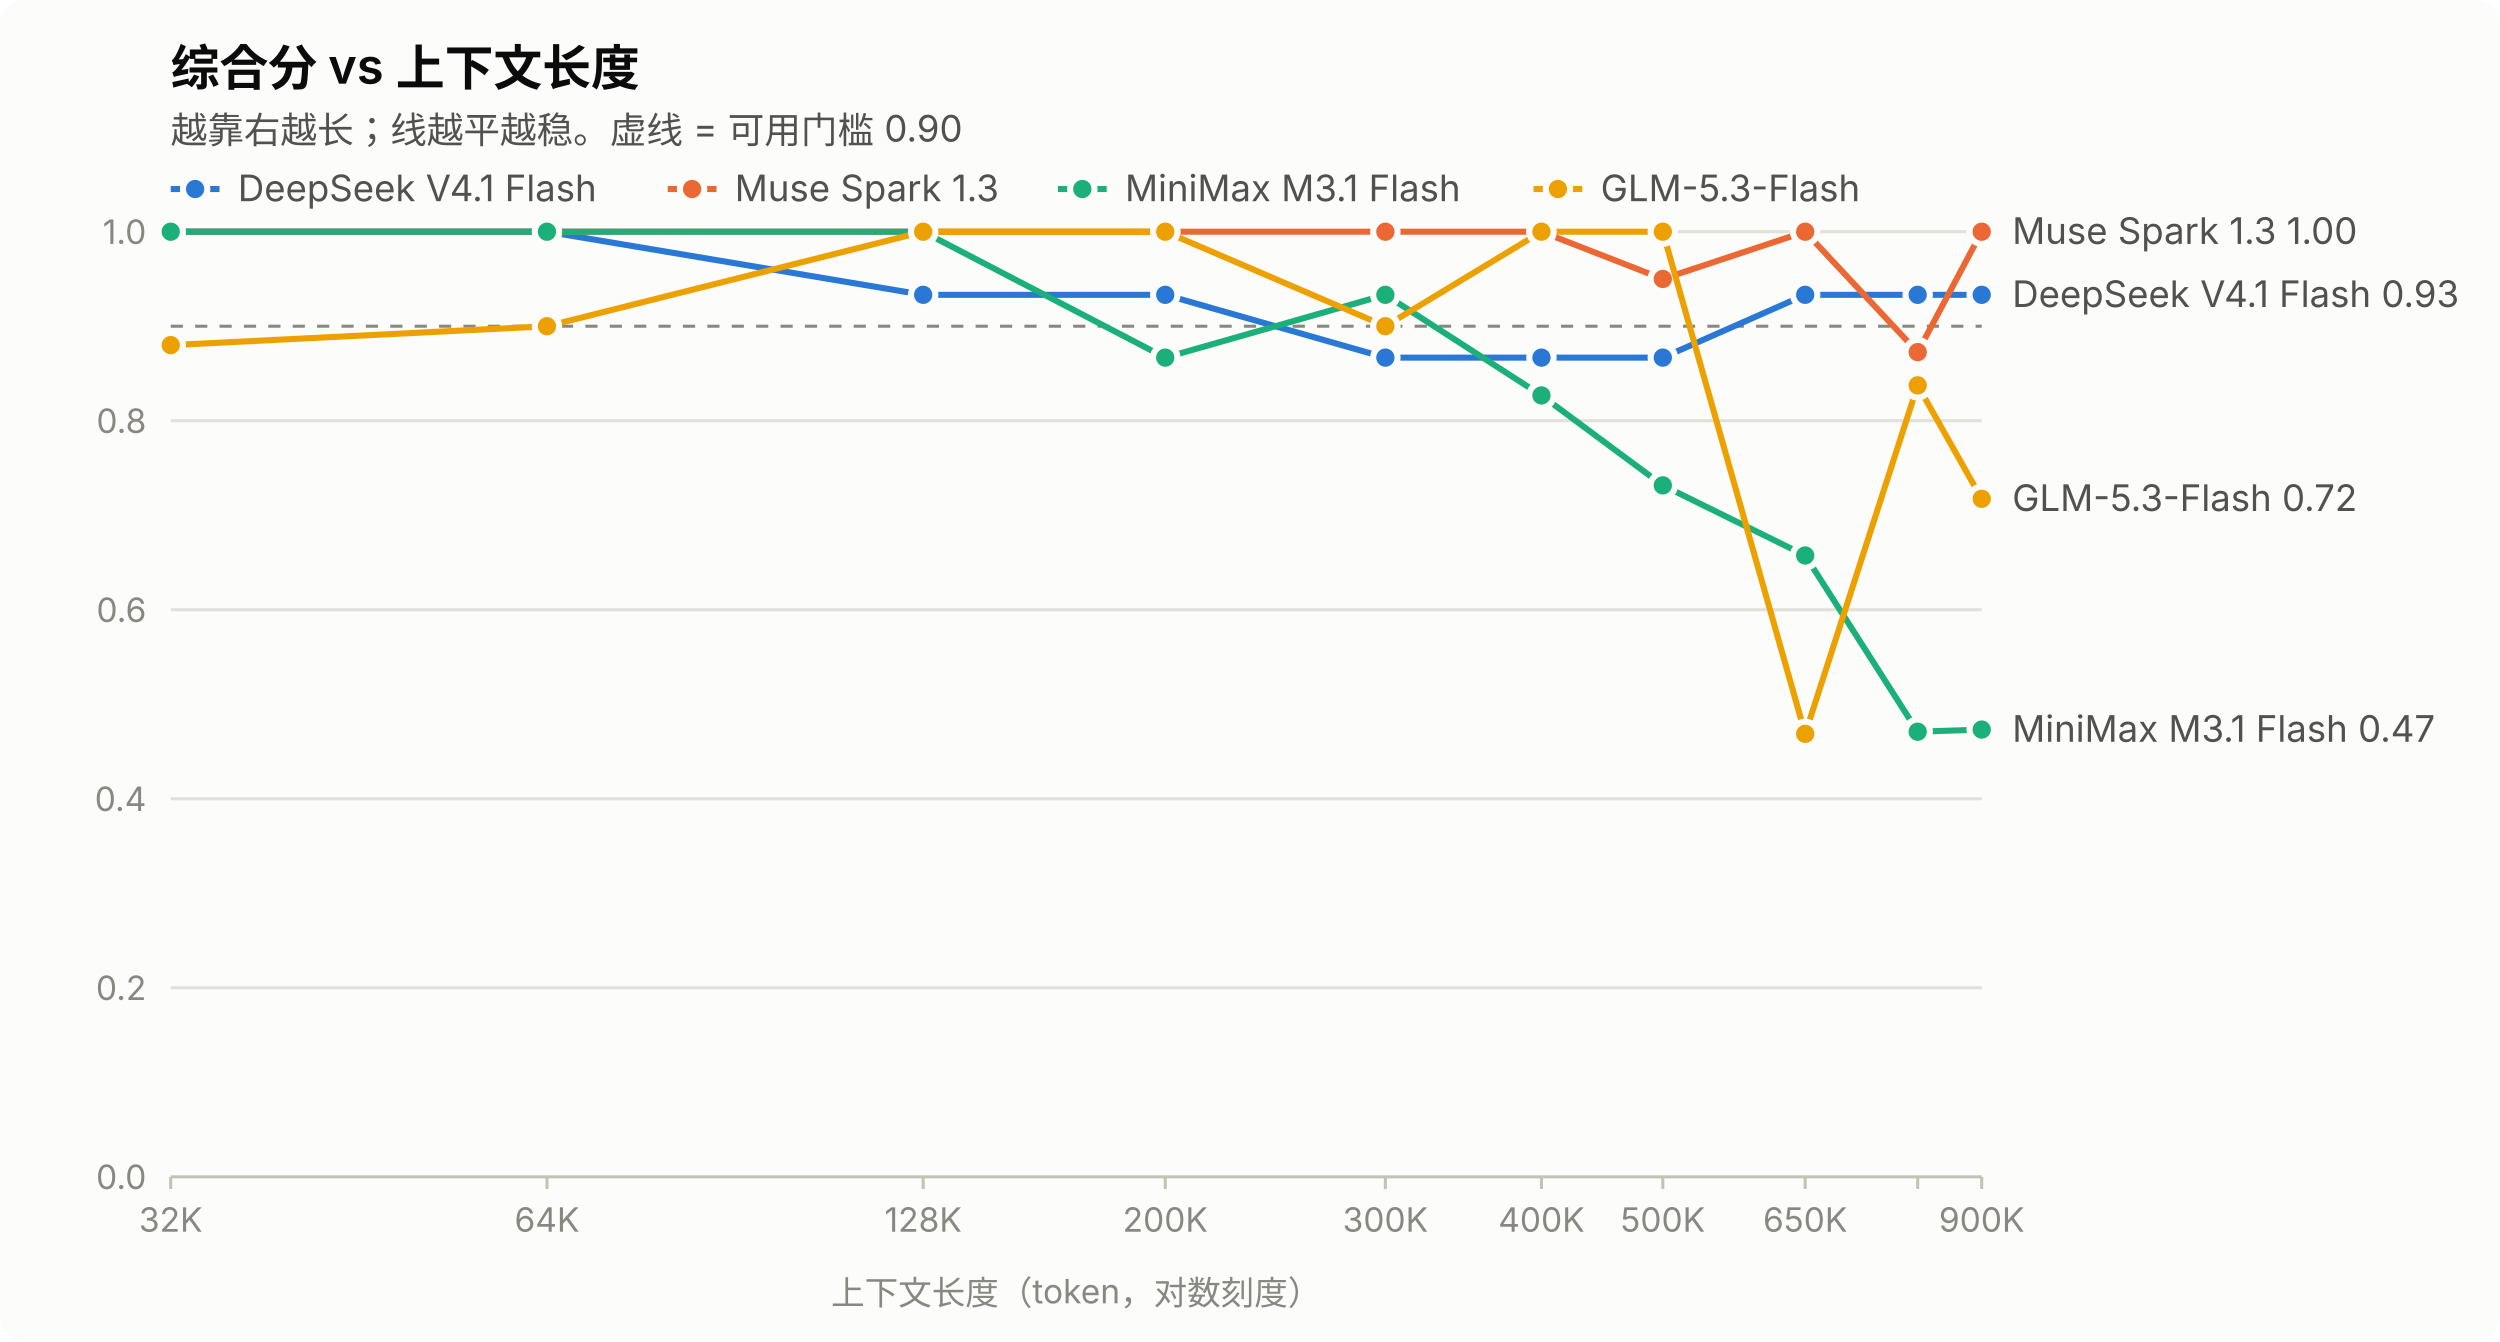
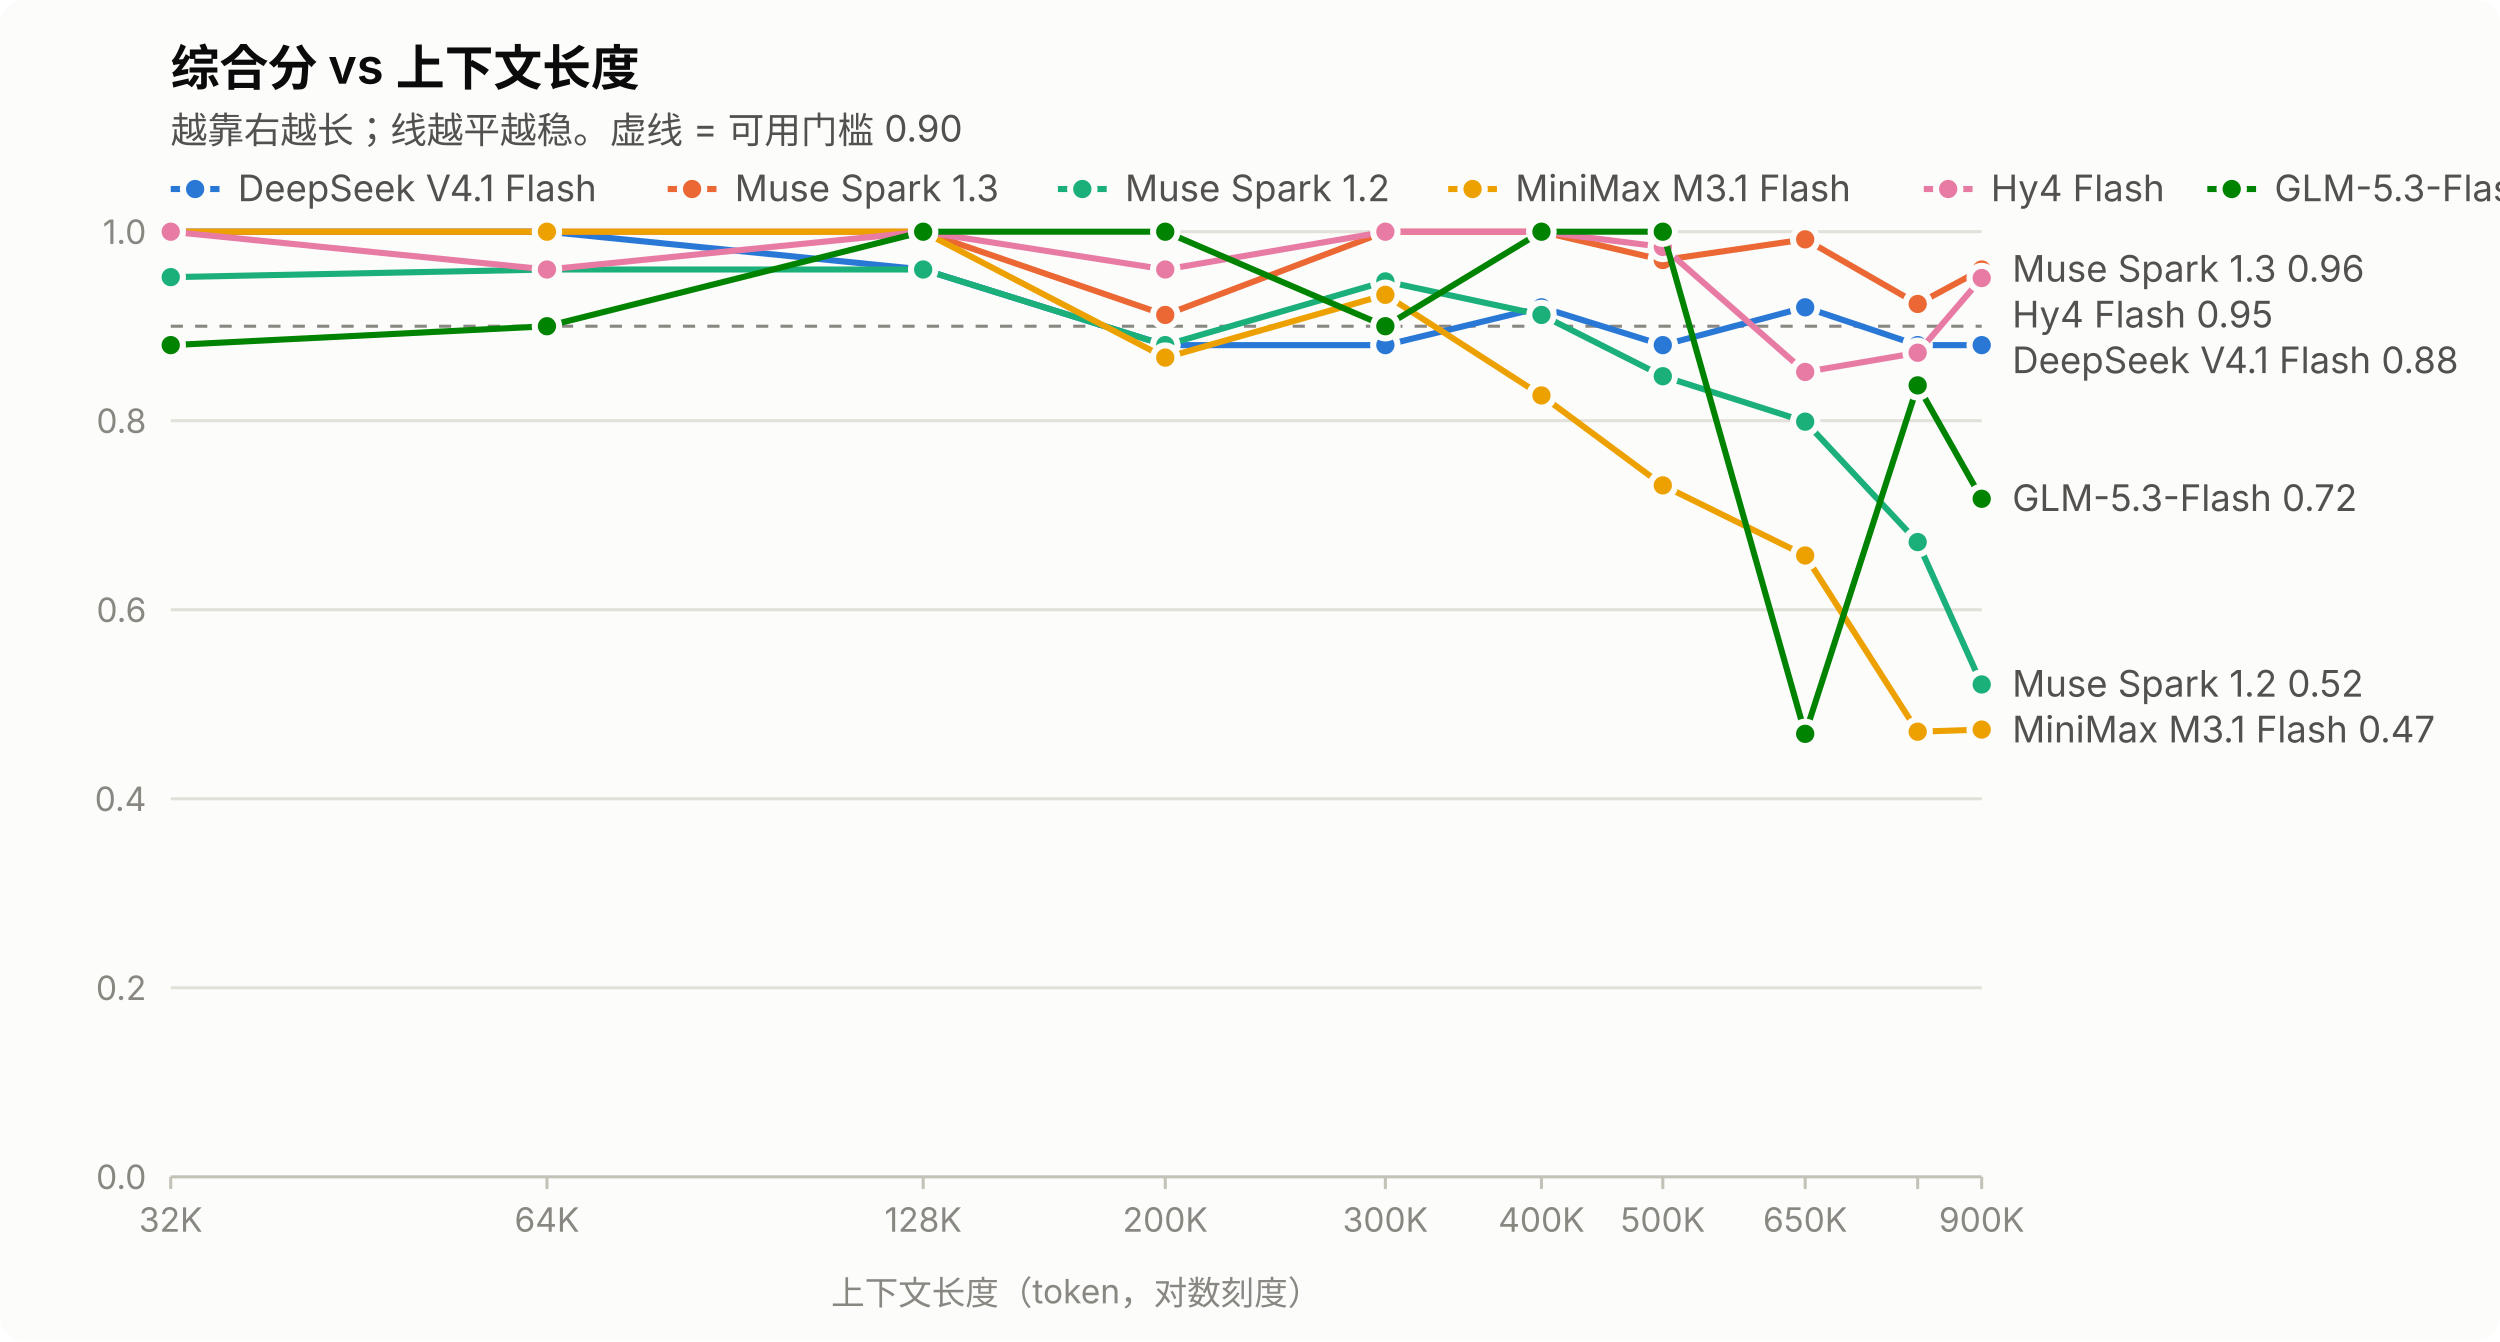
<svg xmlns="http://www.w3.org/2000/svg" viewBox="0 0 820 440" width="820" height="440" font-family="system-ui,-apple-system,'Segoe UI','PingFang SC','Microsoft YaHei',sans-serif">
  <style>.bg{fill:#fcfcfb}.grid{stroke:#e1e0d9;stroke-width:1}.axis{stroke:#c3c2b7;stroke-width:1}.t1{fill:#0b0b0b}.t2{fill:#52514e}.t3{fill:#898781}.thr{stroke:#898781;stroke-width:1;stroke-dasharray:4 4}.ring{stroke:#fcfcfb}.s0{stroke:#2a78d6}.f0{fill:#2a78d6}.s1{stroke:#eb6834}.f1{fill:#eb6834}.s2{stroke:#1baf7a}.f2{fill:#1baf7a}.s3{stroke:#eda100}.f3{fill:#eda100}.s4{stroke:#e87ba4}.f4{fill:#e87ba4}.s5{stroke:#008300}.f5{fill:#008300}.s6{stroke:#6250d6}.f6{fill:#6250d6}.s7{stroke:#e34948}.f7{fill:#e34948}@media (prefers-color-scheme:dark){.bg{fill:#1a1a19}.grid{stroke:#2c2c2a}.axis{stroke:#383835}.t1{fill:#f0efec}.t2{fill:#c3c2b7}.ring{stroke:#1a1a19}.s0{stroke:#3987e5}.f0{fill:#3987e5}.s1{stroke:#d95926}.f1{fill:#d95926}.s2{stroke:#199e70}.f2{fill:#199e70}.s3{stroke:#c98500}.f3{fill:#c98500}.s4{stroke:#d55181}.f4{fill:#d55181}.s5{stroke:#008300}.f5{fill:#008300}.s6{stroke:#9085e9}.f6{fill:#9085e9}.s7{stroke:#e66767}.f7{fill:#e66767}}</style>
  <rect class="bg" width="820" height="440" rx="8" />
  <text class="t1" x="56" y="28" font-size="16" font-weight="600">综合分 vs 上下文长度</text>
  <text class="t2" x="56" y="47" font-size="12">越靠右越长；线越平越稳。虚线 = 可用门槛 0.90</text>
  <line class="s0" x1="56" y1="62" x2="72" y2="62" stroke-width="2" />
  <circle class="f0 ring" cx="64" cy="62" r="4" stroke-width="2" />
  <text class="t2" x="78" y="66" font-size="12">DeepSeek V4.1 Flash</text>
  <line class="s1" x1="219" y1="62" x2="235" y2="62" stroke-width="2" />
  <circle class="f1 ring" cx="227" cy="62" r="4" stroke-width="2" />
  <text class="t2" x="241" y="66" font-size="12">Muse Spark 1.3</text>
  <line class="s2" x1="347" y1="62" x2="363" y2="62" stroke-width="2" />
  <circle class="f2 ring" cx="355" cy="62" r="4" stroke-width="2" />
-   <text class="t2" x="369" y="66" font-size="12">MiniMax M3.1 Flash</text>
-   <line class="s3" x1="503" y1="62" x2="519" y2="62" stroke-width="2" />
-   <circle class="f3 ring" cx="511" cy="62" r="4" stroke-width="2" />
-   <text class="t2" x="525" y="66" font-size="12">GLM-5.3-Flash</text>
+   <text class="t2" x="369" y="66" font-size="12">Muse Spark 1.2</text>
+   <line class="s3" x1="475" y1="62" x2="491" y2="62" stroke-width="2" />
+   <circle class="f3 ring" cx="483" cy="62" r="4" stroke-width="2" />
+   <text class="t2" x="497" y="66" font-size="12">MiniMax M3.1 Flash</text>
+   <line class="s4" x1="631" y1="62" x2="647" y2="62" stroke-width="2" />
+   <circle class="f4 ring" cx="639" cy="62" r="4" stroke-width="2" />
+   <text class="t2" x="653" y="66" font-size="12">Hy4 Flash</text>
+   <line class="s5" x1="724" y1="62" x2="740" y2="62" stroke-width="2" />
+   <circle class="f5 ring" cx="732" cy="62" r="4" stroke-width="2" />
+   <text class="t2" x="746" y="66" font-size="12">GLM-5.3-Flash</text>
  <line class="axis" x1="56" y1="386.0" x2="650" y2="386.0" />
  <text class="t3" x="48" y="390.0" font-size="11" text-anchor="end">0.0</text>
  <line class="grid" x1="56" y1="324.0" x2="650" y2="324.0" />
  <text class="t3" x="48" y="328.0" font-size="11" text-anchor="end">0.2</text>
  <line class="grid" x1="56" y1="262.0" x2="650" y2="262.0" />
  <text class="t3" x="48" y="266.0" font-size="11" text-anchor="end">0.4</text>
  <line class="grid" x1="56" y1="200.0" x2="650" y2="200.0" />
  <text class="t3" x="48" y="204.0" font-size="11" text-anchor="end">0.6</text>
  <line class="grid" x1="56" y1="138.0" x2="650" y2="138.0" />
  <text class="t3" x="48" y="142.0" font-size="11" text-anchor="end">0.8</text>
  <line class="grid" x1="56" y1="76.0" x2="650" y2="76.0" />
  <text class="t3" x="48" y="80.0" font-size="11" text-anchor="end">1.0</text>
  <line class="thr" x1="56" y1="107.0" x2="650" y2="107.0" />
  <line class="axis" x1="56.0" y1="386" x2="56.0" y2="390" />
  <text class="t3" x="56.0" y="404" font-size="11" text-anchor="middle">32K</text>
  <line class="axis" x1="179.4" y1="386" x2="179.4" y2="390" />
  <text class="t3" x="179.4" y="404" font-size="11" text-anchor="middle">64K</text>
  <line class="axis" x1="302.8" y1="386" x2="302.8" y2="390" />
  <text class="t3" x="302.8" y="404" font-size="11" text-anchor="middle">128K</text>
  <line class="axis" x1="382.2" y1="386" x2="382.2" y2="390" />
  <text class="t3" x="382.2" y="404" font-size="11" text-anchor="middle">200K</text>
  <line class="axis" x1="454.4" y1="386" x2="454.4" y2="390" />
  <text class="t3" x="454.4" y="404" font-size="11" text-anchor="middle">300K</text>
  <line class="axis" x1="505.6" y1="386" x2="505.6" y2="390" />
  <text class="t3" x="505.6" y="404" font-size="11" text-anchor="middle">400K</text>
  <line class="axis" x1="545.4" y1="386" x2="545.4" y2="390" />
  <text class="t3" x="545.4" y="404" font-size="11" text-anchor="middle">500K</text>
  <line class="axis" x1="592.1" y1="386" x2="592.1" y2="390" />
  <text class="t3" x="592.1" y="404" font-size="11" text-anchor="middle">650K</text>
  <line class="axis" x1="629.0" y1="386" x2="629.0" y2="390" />
  <line class="axis" x1="650.0" y1="386" x2="650.0" y2="390" />
  <text class="t3" x="650.0" y="404" font-size="11" text-anchor="middle">900K</text>
  <text class="t3" x="353.0" y="428" font-size="11" text-anchor="middle">上下文长度（token，对数刻度）</text>
-   <polyline class="s0" fill="none" stroke-width="2" stroke-linejoin="round" points="56.0,76.0 179.4,76.0 302.8,96.7 382.2,96.7 454.4,117.3 505.6,117.3 545.4,117.3 592.1,96.7 629.0,96.7 650.0,96.7" />
+   <polyline class="s0" fill="none" stroke-width="2" stroke-linejoin="round" points="56.0,76.0 179.4,76.0 302.8,88.4 382.2,113.2 454.4,113.2 505.6,100.8 545.4,113.2 592.1,100.8 629.0,113.2 650.0,113.2" />
  <circle class="f0 ring" cx="56.0" cy="76.0" r="4" stroke-width="2" />
  <circle class="f0 ring" cx="179.4" cy="76.0" r="4" stroke-width="2" />
-   <circle class="f0 ring" cx="302.8" cy="96.7" r="4" stroke-width="2" />
-   <circle class="f0 ring" cx="382.2" cy="96.7" r="4" stroke-width="2" />
-   <circle class="f0 ring" cx="454.4" cy="117.3" r="4" stroke-width="2" />
-   <circle class="f0 ring" cx="505.6" cy="117.3" r="4" stroke-width="2" />
-   <circle class="f0 ring" cx="545.4" cy="117.3" r="4" stroke-width="2" />
-   <circle class="f0 ring" cx="592.1" cy="96.7" r="4" stroke-width="2" />
-   <circle class="f0 ring" cx="629.0" cy="96.7" r="4" stroke-width="2" />
-   <circle class="f0 ring" cx="650.0" cy="96.7" r="4" stroke-width="2" />
-   <polyline class="s1" fill="none" stroke-width="2" stroke-linejoin="round" points="56.0,76.0 179.4,76.0 302.8,76.0 382.2,76.0 454.4,76.0 505.6,76.0 545.4,91.5 592.1,76.0 629.0,115.5 650.0,76.0" />
+   <circle class="f0 ring" cx="302.8" cy="88.4" r="4" stroke-width="2" />
+   <circle class="f0 ring" cx="382.2" cy="113.2" r="4" stroke-width="2" />
+   <circle class="f0 ring" cx="454.4" cy="113.2" r="4" stroke-width="2" />
+   <circle class="f0 ring" cx="505.6" cy="100.8" r="4" stroke-width="2" />
+   <circle class="f0 ring" cx="545.4" cy="113.2" r="4" stroke-width="2" />
+   <circle class="f0 ring" cx="592.1" cy="100.8" r="4" stroke-width="2" />
+   <circle class="f0 ring" cx="629.0" cy="113.2" r="4" stroke-width="2" />
+   <circle class="f0 ring" cx="650.0" cy="113.2" r="4" stroke-width="2" />
+   <polyline class="s1" fill="none" stroke-width="2" stroke-linejoin="round" points="56.0,76.0 179.4,76.0 302.8,76.0 382.2,103.3 454.4,76.0 505.6,76.0 545.4,85.3 592.1,78.5 629.0,99.7 650.0,88.4" />
  <circle class="f1 ring" cx="56.0" cy="76.0" r="4" stroke-width="2" />
  <circle class="f1 ring" cx="179.4" cy="76.0" r="4" stroke-width="2" />
  <circle class="f1 ring" cx="302.8" cy="76.0" r="4" stroke-width="2" />
-   <circle class="f1 ring" cx="382.2" cy="76.0" r="4" stroke-width="2" />
+   <circle class="f1 ring" cx="382.2" cy="103.3" r="4" stroke-width="2" />
  <circle class="f1 ring" cx="454.4" cy="76.0" r="4" stroke-width="2" />
  <circle class="f1 ring" cx="505.6" cy="76.0" r="4" stroke-width="2" />
-   <circle class="f1 ring" cx="545.4" cy="91.5" r="4" stroke-width="2" />
-   <circle class="f1 ring" cx="592.1" cy="76.0" r="4" stroke-width="2" />
-   <circle class="f1 ring" cx="629.0" cy="115.5" r="4" stroke-width="2" />
-   <circle class="f1 ring" cx="650.0" cy="76.0" r="4" stroke-width="2" />
-   <polyline class="s2" fill="none" stroke-width="2" stroke-linejoin="round" points="56.0,76.0 179.4,76.0 302.8,76.0 382.2,117.3 454.4,96.7 505.6,129.7 545.4,159.2 592.1,182.2 629.0,240.0 650.0,239.3" />
-   <circle class="f2 ring" cx="56.0" cy="76.0" r="4" stroke-width="2" />
-   <circle class="f2 ring" cx="179.4" cy="76.0" r="4" stroke-width="2" />
-   <circle class="f2 ring" cx="302.8" cy="76.0" r="4" stroke-width="2" />
-   <circle class="f2 ring" cx="382.2" cy="117.3" r="4" stroke-width="2" />
-   <circle class="f2 ring" cx="454.4" cy="96.7" r="4" stroke-width="2" />
-   <circle class="f2 ring" cx="505.6" cy="129.7" r="4" stroke-width="2" />
-   <circle class="f2 ring" cx="545.4" cy="159.2" r="4" stroke-width="2" />
-   <circle class="f2 ring" cx="592.1" cy="182.2" r="4" stroke-width="2" />
-   <circle class="f2 ring" cx="629.0" cy="240.0" r="4" stroke-width="2" />
-   <circle class="f2 ring" cx="650.0" cy="239.3" r="4" stroke-width="2" />
-   <polyline class="s3" fill="none" stroke-width="2" stroke-linejoin="round" points="56.0,113.2 179.4,107.0 302.8,76.0 382.2,76.0 454.4,107.0 505.6,76.0 545.4,76.0 592.1,240.7 629.0,126.4 650.0,163.6" />
-   <circle class="f3 ring" cx="56.0" cy="113.2" r="4" stroke-width="2" />
-   <circle class="f3 ring" cx="179.4" cy="107.0" r="4" stroke-width="2" />
+   <circle class="f1 ring" cx="545.4" cy="85.3" r="4" stroke-width="2" />
+   <circle class="f1 ring" cx="592.1" cy="78.5" r="4" stroke-width="2" />
+   <circle class="f1 ring" cx="629.0" cy="99.7" r="4" stroke-width="2" />
+   <circle class="f1 ring" cx="650.0" cy="88.4" r="4" stroke-width="2" />
+   <polyline class="s2" fill="none" stroke-width="2" stroke-linejoin="round" points="56.0,90.9 179.4,88.4 302.8,88.4 382.2,113.2 454.4,92.3 505.6,103.3 545.4,123.4 592.1,138.3 629.0,177.8 650.0,224.5" />
+   <circle class="f2 ring" cx="56.0" cy="90.9" r="4" stroke-width="2" />
+   <circle class="f2 ring" cx="179.4" cy="88.4" r="4" stroke-width="2" />
+   <circle class="f2 ring" cx="302.8" cy="88.4" r="4" stroke-width="2" />
+   <circle class="f2 ring" cx="382.2" cy="113.2" r="4" stroke-width="2" />
+   <circle class="f2 ring" cx="454.4" cy="92.3" r="4" stroke-width="2" />
+   <circle class="f2 ring" cx="505.6" cy="103.3" r="4" stroke-width="2" />
+   <circle class="f2 ring" cx="545.4" cy="123.4" r="4" stroke-width="2" />
+   <circle class="f2 ring" cx="592.1" cy="138.3" r="4" stroke-width="2" />
+   <circle class="f2 ring" cx="629.0" cy="177.8" r="4" stroke-width="2" />
+   <circle class="f2 ring" cx="650.0" cy="224.5" r="4" stroke-width="2" />
+   <polyline class="s3" fill="none" stroke-width="2" stroke-linejoin="round" points="56.0,76.0 179.4,76.0 302.8,76.0 382.2,117.3 454.4,96.7 505.6,129.7 545.4,159.2 592.1,182.2 629.0,240.0 650.0,239.3" />
+   <circle class="f3 ring" cx="56.0" cy="76.0" r="4" stroke-width="2" />
+   <circle class="f3 ring" cx="179.4" cy="76.0" r="4" stroke-width="2" />
  <circle class="f3 ring" cx="302.8" cy="76.0" r="4" stroke-width="2" />
-   <circle class="f3 ring" cx="382.2" cy="76.0" r="4" stroke-width="2" />
-   <circle class="f3 ring" cx="454.4" cy="107.0" r="4" stroke-width="2" />
-   <circle class="f3 ring" cx="505.6" cy="76.0" r="4" stroke-width="2" />
-   <circle class="f3 ring" cx="545.4" cy="76.0" r="4" stroke-width="2" />
-   <circle class="f3 ring" cx="592.1" cy="240.7" r="4" stroke-width="2" />
-   <circle class="f3 ring" cx="629.0" cy="126.4" r="4" stroke-width="2" />
-   <circle class="f3 ring" cx="650.0" cy="163.6" r="4" stroke-width="2" />
-   <text class="t2" x="660" y="80.0" font-size="12">Muse Spark 1.3 1.00</text>
-   <text class="t2" x="660" y="100.7" font-size="12">DeepSeek V4.1 Flash 0.93</text>
+   <circle class="f3 ring" cx="382.2" cy="117.3" r="4" stroke-width="2" />
+   <circle class="f3 ring" cx="454.4" cy="96.7" r="4" stroke-width="2" />
+   <circle class="f3 ring" cx="505.6" cy="129.7" r="4" stroke-width="2" />
+   <circle class="f3 ring" cx="545.4" cy="159.2" r="4" stroke-width="2" />
+   <circle class="f3 ring" cx="592.1" cy="182.2" r="4" stroke-width="2" />
+   <circle class="f3 ring" cx="629.0" cy="240.0" r="4" stroke-width="2" />
+   <circle class="f3 ring" cx="650.0" cy="239.3" r="4" stroke-width="2" />
+   <polyline class="s4" fill="none" stroke-width="2" stroke-linejoin="round" points="56.0,76.0 179.4,88.4 302.8,76.0 382.2,88.4 454.4,76.0 505.6,76.0 545.4,81.0 592.1,122.0 629.0,115.7 650.0,91.2" />
+   <circle class="f4 ring" cx="56.0" cy="76.0" r="4" stroke-width="2" />
+   <circle class="f4 ring" cx="179.4" cy="88.4" r="4" stroke-width="2" />
+   <circle class="f4 ring" cx="302.8" cy="76.0" r="4" stroke-width="2" />
+   <circle class="f4 ring" cx="382.2" cy="88.4" r="4" stroke-width="2" />
+   <circle class="f4 ring" cx="454.4" cy="76.0" r="4" stroke-width="2" />
+   <circle class="f4 ring" cx="505.6" cy="76.0" r="4" stroke-width="2" />
+   <circle class="f4 ring" cx="545.4" cy="81.0" r="4" stroke-width="2" />
+   <circle class="f4 ring" cx="592.1" cy="122.0" r="4" stroke-width="2" />
+   <circle class="f4 ring" cx="629.0" cy="115.7" r="4" stroke-width="2" />
+   <circle class="f4 ring" cx="650.0" cy="91.2" r="4" stroke-width="2" />
+   <polyline class="s5" fill="none" stroke-width="2" stroke-linejoin="round" points="56.0,113.2 179.4,107.0 302.8,76.0 382.2,76.0 454.4,107.0 505.6,76.0 545.4,76.0 592.1,240.7 629.0,126.4 650.0,163.6" />
+   <circle class="f5 ring" cx="56.0" cy="113.2" r="4" stroke-width="2" />
+   <circle class="f5 ring" cx="179.4" cy="107.0" r="4" stroke-width="2" />
+   <circle class="f5 ring" cx="302.8" cy="76.0" r="4" stroke-width="2" />
+   <circle class="f5 ring" cx="382.2" cy="76.0" r="4" stroke-width="2" />
+   <circle class="f5 ring" cx="454.4" cy="107.0" r="4" stroke-width="2" />
+   <circle class="f5 ring" cx="505.6" cy="76.0" r="4" stroke-width="2" />
+   <circle class="f5 ring" cx="545.4" cy="76.0" r="4" stroke-width="2" />
+   <circle class="f5 ring" cx="592.1" cy="240.7" r="4" stroke-width="2" />
+   <circle class="f5 ring" cx="629.0" cy="126.4" r="4" stroke-width="2" />
+   <circle class="f5 ring" cx="650.0" cy="163.6" r="4" stroke-width="2" />
+   <text class="t2" x="660" y="92.4" font-size="12">Muse Spark 1.3 0.96</text>
+   <text class="t2" x="660" y="107.4" font-size="12">Hy4 Flash 0.95</text>
+   <text class="t2" x="660" y="122.4" font-size="12">DeepSeek V4.1 Flash 0.88</text>
  <text class="t2" x="660" y="167.6" font-size="12">GLM-5.3-Flash 0.72</text>
-   <text class="t2" x="660" y="243.3" font-size="12">MiniMax M3.1 Flash 0.47</text>
+   <text class="t2" x="660" y="228.5" font-size="12">Muse Spark 1.2 0.52</text>
+   <text class="t2" x="660" y="243.5" font-size="12">MiniMax M3.1 Flash 0.47</text>
</svg>
